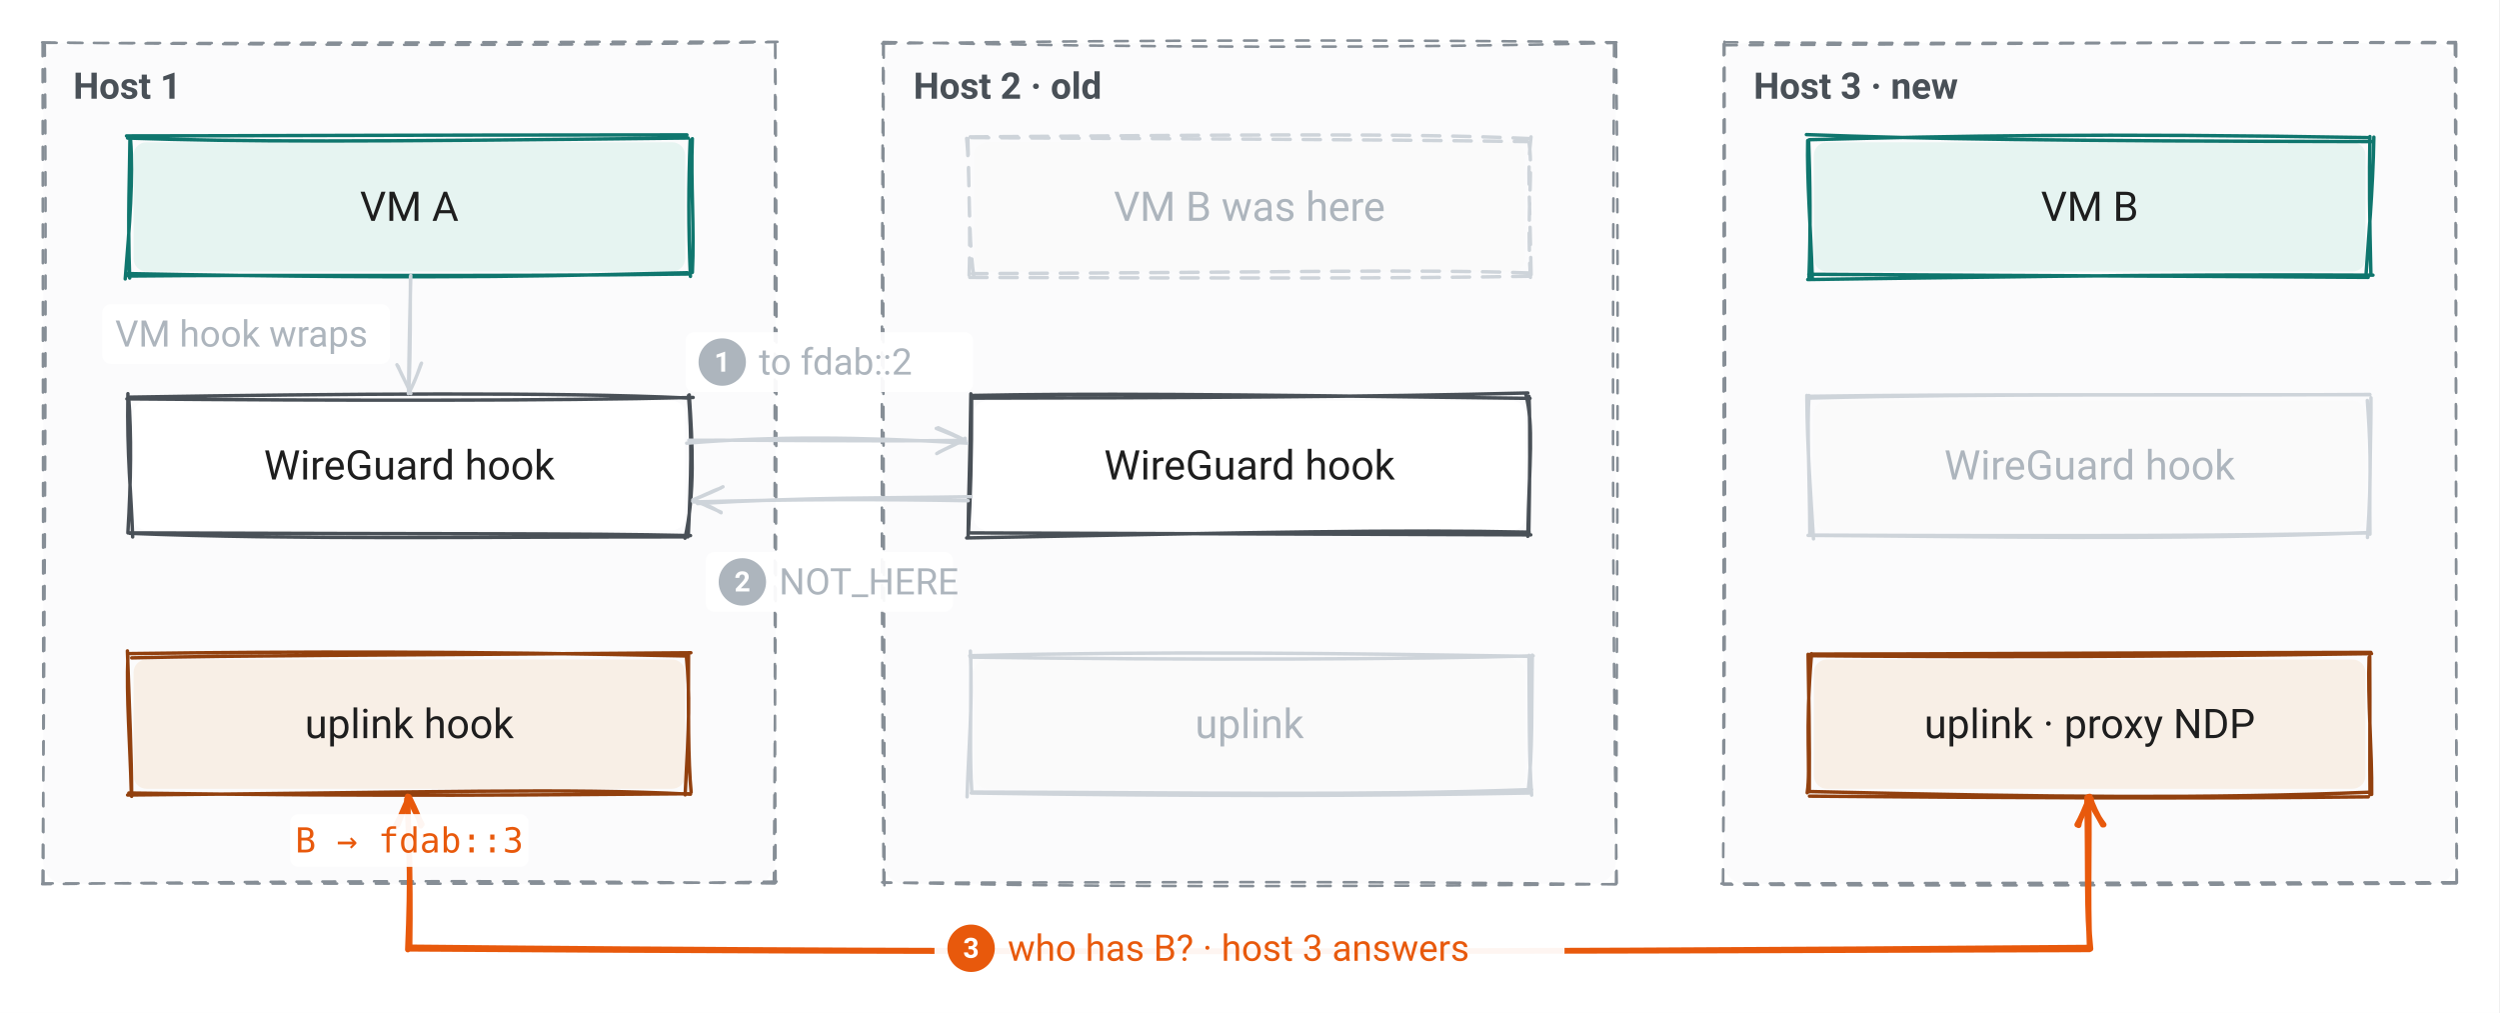
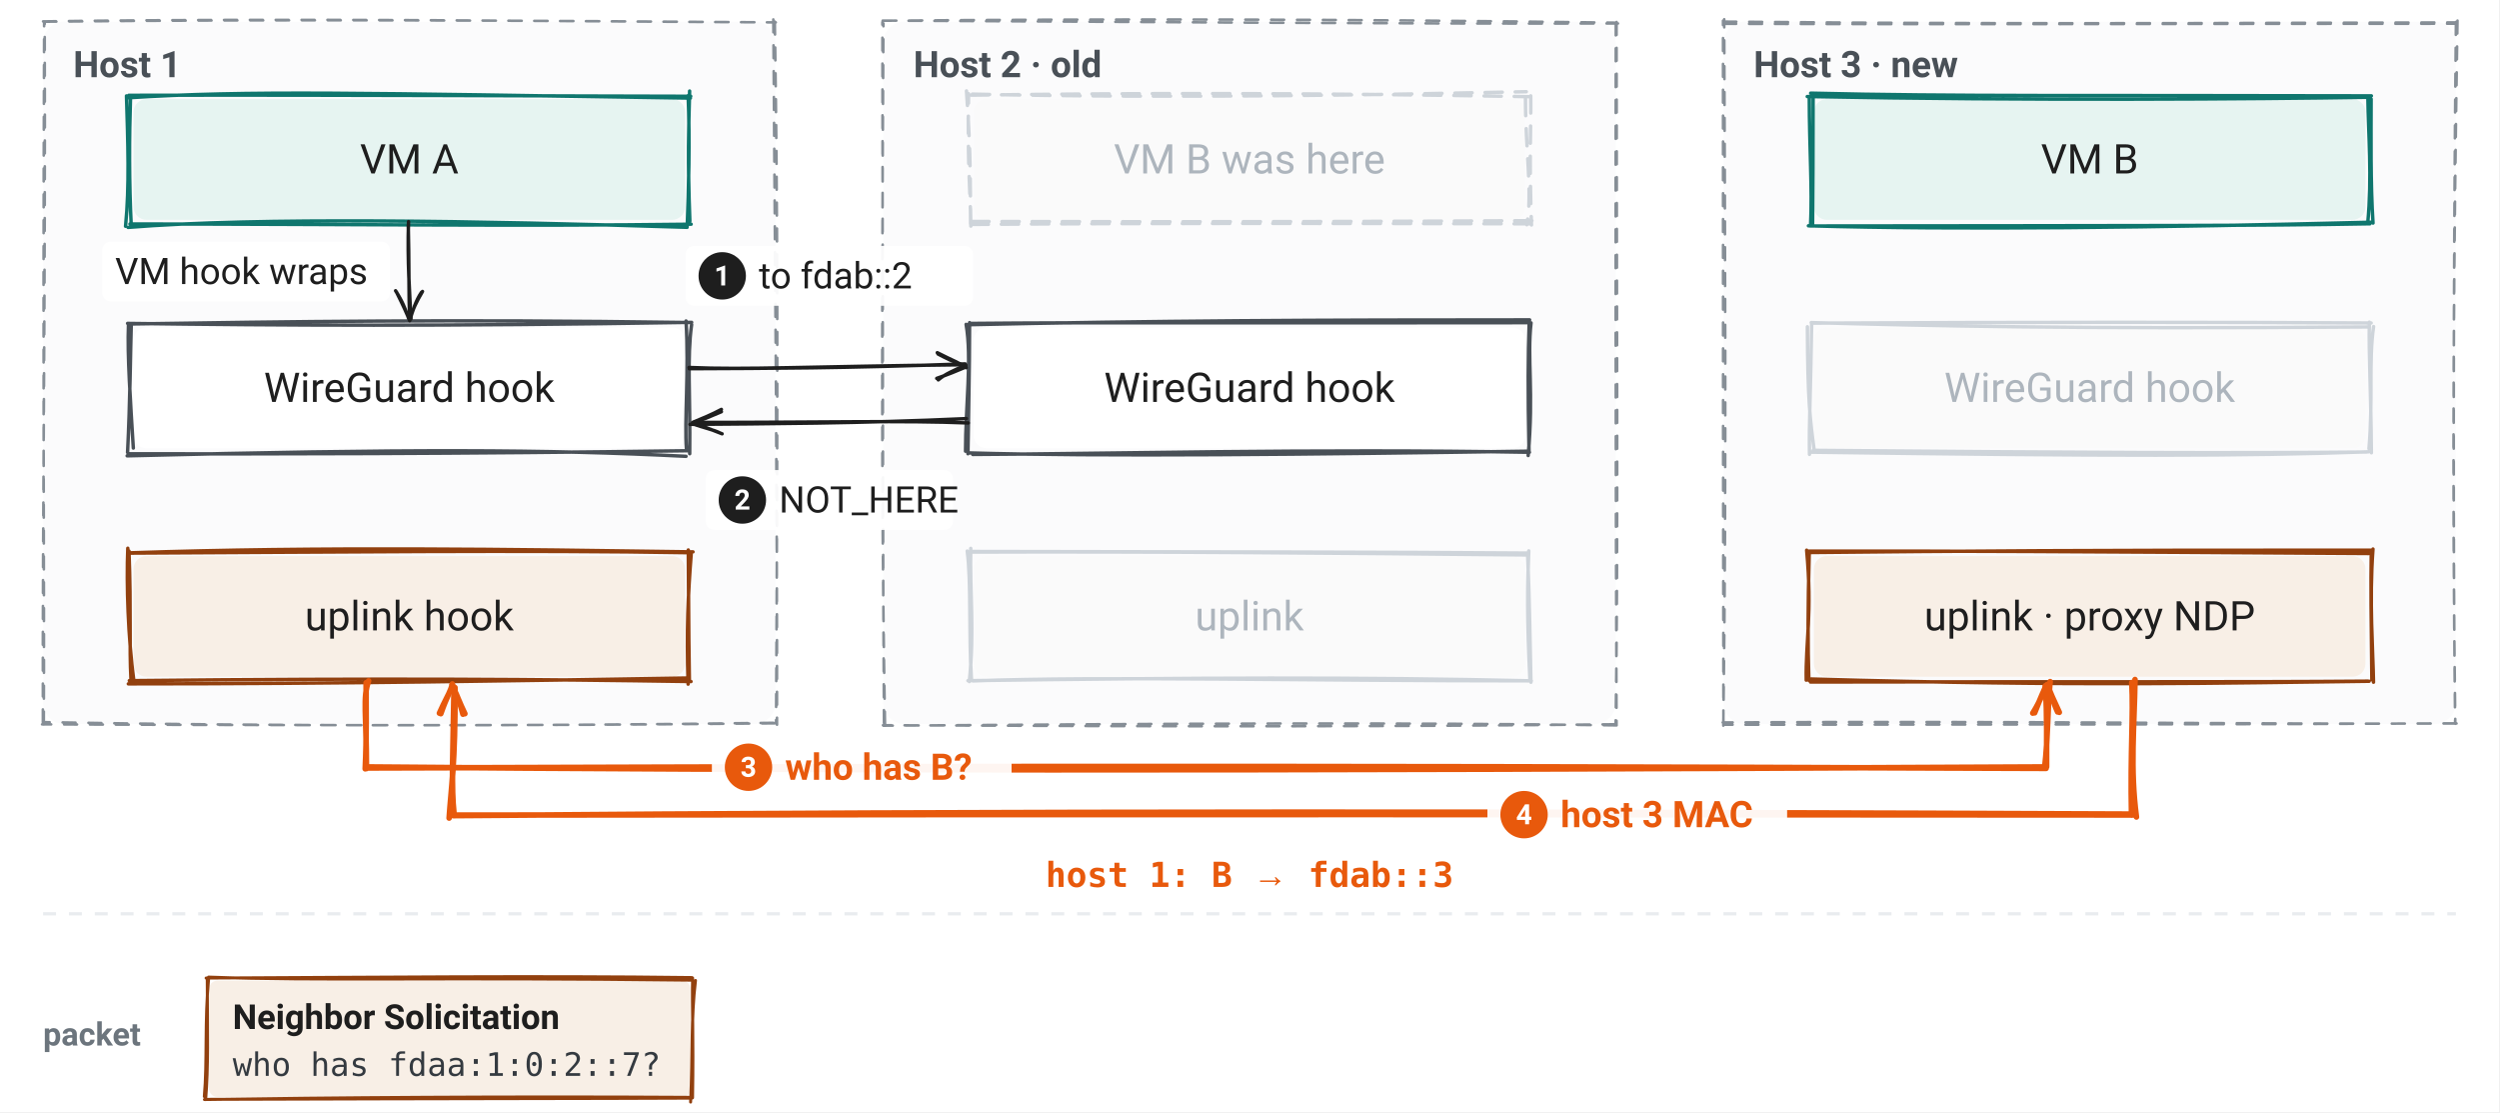
- <svg xmlns="http://www.w3.org/2000/svg" viewBox="0 0 1160 470" width="1160" height="470" font-family="system-ui, -apple-system, 'Segoe UI', Roboto, 'Helvetica Neue', Arial, sans-serif" role="img" aria-label="Host 1 sends a new lookup on the uplink. Host 3 answers, and host 1 stores VM B at fdab::3.">
+ <svg xmlns="http://www.w3.org/2000/svg" viewBox="0 0 1160 516" width="1160" height="516" font-family="system-ui, -apple-system, 'Segoe UI', Roboto, 'Helvetica Neue', Arial, sans-serif" role="img" aria-label="Host 1 sends a new lookup on the uplink. Host 3 answers, and host 1 stores VM B at fdab::3.">
+   <style>.static{display:none}@media (prefers-reduced-motion: reduce){.anim{display:none}.static{display:inline}}</style>
  <rect width="100%" height="100%" fill="#ffffff" />
-   <rect x="20" y="20" width="340" height="390" rx="10" fill="#f8f9fa" opacity="0.6" />
-   <path d="M20.297 19.858 C138.817 20.385, 258.14 19.048, 360.864 19.406 M19.584 19.659 C154.054 21.315, 287.082 21.127, 360.129 19.502 M359.88 20.923 C360.799 130.955, 360.503 239.891, 359.22 409.788 M359.82 20.126 C359.519 167.645, 359.489 314.737, 360.013 409.627 M360.454 409.051 C277.327 410.565, 197.317 409.943, 19.633 409.865 M359.622 409.919 C270.433 408.841, 180.572 408.135, 19.59 410.264 M19.758 409.892 C21.064 254.721, 21.555 100.853, 20.798 20.801 M20.173 410.133 C19.989 298.2, 20.048 186.333, 19.781 20.276" stroke="#868e96" stroke-width="1.2" fill="none" stroke-linecap="round" stroke-linejoin="round" stroke-dasharray="6 6" />
+   <line x1="20" y1="424" x2="1140" y2="424" stroke="#e9ecef" stroke-width="1.5" stroke-dasharray="6 6" />
+   <text font-size="15" fill="#6c757d" text-anchor="start" dominant-baseline="central" font-weight="650">
+     <tspan x="20" y="480">packet</tspan>
+   </text>
+   <rect x="20" y="10" width="340" height="326" rx="10" fill="#f8f9fa" opacity="0.6" />
+   <path d="M19.99 9.922 C138.722 8.246, 257.706 9.946, 360.118 10.386 M20.175 10.085 C132.673 8.85, 245.156 9.547, 359.591 10.388 M358.954 9.012 C359.747 121.658, 360.812 231.557, 360.675 336.274 M359.662 10.026 C361.012 94.127, 361.127 178.057, 360.229 335.604 M359.048 335.38 C239.612 337.04, 118.729 336.87, 20.203 335.07 M359.754 335.629 C288.405 336.319, 216.983 336.901, 19.533 336.105 M19.9 335.168 C19.661 236.337, 21.184 137.05, 20.753 10.61 M20.339 336.188 C20.666 268.205, 19.804 199.43, 20.479 10.532" stroke="#868e96" stroke-width="1.2" fill="none" stroke-linecap="round" stroke-linejoin="round" stroke-dasharray="6 6" />
  <text font-size="17" fill="#495057" text-anchor="start" dominant-baseline="central" font-weight="650">
-     <tspan x="34" y="40">Host 1</tspan>
+     <tspan x="34" y="30">Host 1</tspan>
  </text>
-   <rect x="410" y="20" width="340" height="390" rx="10" fill="#f8f9fa" opacity="0.6" />
-   <path d="M410.038 19.497 C531.319 22.248, 650.181 22.425, 749.666 19.913 M409.477 20.262 C537.367 18.242, 664.522 18.567, 750.318 19.636 M749.225 20.061 C748.613 146.636, 748.169 274.039, 750.471 409.736 M750.123 20.46 C751.216 100.85, 751.061 181.851, 750.148 410.302 M749.677 410.248 C620.068 411.496, 488.37 411.702, 409.484 409.382 M749.742 410.349 C635.604 408.633, 519.77 409.521, 409.907 409.598 M410.528 410.767 C410.734 286.915, 409.471 163.064, 410.224 19.157 M410.158 409.543 C409.111 283.475, 409.079 157.186, 409.952 20.038" stroke="#868e96" stroke-width="1.2" fill="none" stroke-linecap="round" stroke-linejoin="round" stroke-dasharray="6 6" />
+   <rect x="410" y="10" width="340" height="326" rx="10" fill="#f8f9fa" opacity="0.6" />
+   <path d="M409.731 9.561 C531.225 10.11, 649.747 11.189, 751.054 10.893 M410.068 9.62 C515.986 8.678, 622.595 8.821, 749.78 10.523 M750.388 10.201 C750.403 134.234, 751.292 260.004, 749.946 336.212 M750.02 10.421 C749.91 103.405, 749.876 197.445, 750.388 336.402 M750.404 336.577 C648.22 335.069, 547.914 335.728, 410.054 336.72 M749.873 336.059 C653.576 337.177, 556.181 337.22, 409.849 336.506 M410.811 336.204 C409.553 261.577, 409 189.373, 410.074 10.873 M410.321 335.49 C409.746 255.904, 409.881 175.189, 409.578 10.25" stroke="#868e96" stroke-width="1.2" fill="none" stroke-linecap="round" stroke-linejoin="round" stroke-dasharray="6 6" />
  <text font-size="17" fill="#495057" text-anchor="start" dominant-baseline="central" font-weight="650">
-     <tspan x="424" y="40">Host 2 · old</tspan>
+     <tspan x="424" y="30">Host 2 · old</tspan>
  </text>
-   <rect x="800" y="20" width="340" height="390" rx="10" fill="#f8f9fa" opacity="0.6" />
-   <path d="M800.202 20.995 C909.54 20.654, 1019.236 19.341, 1139.29 20.028 M800.447 19.607 C896.046 20.292, 992.31 19.778, 1140.024 19.515 M1139.513 19.516 C1140.084 122.032, 1139.941 226.108, 1140.275 409.423 M1140.106 20.263 C1140.062 142.612, 1140.016 265.007, 1140.443 409.616 M1139.555 409.377 C1011.499 409.651, 882.492 409.623, 799.073 410.007 M1140.105 409.919 C1020.669 410.587, 902.013 411.325, 800.059 410.431 M799.79 409.327 C800.783 309.313, 801.032 210.355, 800.465 19.372 M799.874 409.679 C800.245 272.409, 800.037 134.637, 800.138 20.409" stroke="#868e96" stroke-width="1.2" fill="none" stroke-linecap="round" stroke-linejoin="round" stroke-dasharray="6 6" />
+   <rect x="800" y="10" width="340" height="326" rx="10" fill="#f8f9fa" opacity="0.6" />
+   <path d="M799.896 11.059 C909.446 11.417, 1018.802 11.007, 1140.677 11.008 M799.972 10.032 C874.664 10.728, 950.384 11.099, 1139.486 10.402 M1140.728 9.555 C1139.057 113.716, 1138.095 218.274, 1139.715 335.841 M1140 10.189 C1138.666 138.384, 1138.76 266.968, 1139.634 335.59 M1140.282 335.705 C1041.784 336.125, 942.036 334.417, 799.644 335.212 M1140.237 335.629 C1038.641 336.23, 938.424 336.123, 800.001 336.273 M799.938 336.708 C801.563 216.953, 800.591 96.451, 800.359 8.92 M799.985 335.651 C799.848 245.598, 799.773 156.289, 799.797 9.585" stroke="#868e96" stroke-width="1.2" fill="none" stroke-linecap="round" stroke-linejoin="round" stroke-dasharray="6 6" />
  <text font-size="17" fill="#495057" text-anchor="start" dominant-baseline="central" font-weight="650">
-     <tspan x="814" y="40">Host 3 · new</tspan>
+     <tspan x="814" y="30">Host 3 · new</tspan>
  </text>
-   <rect x="62" y="66" width="256" height="60" rx="6" fill="#e6f4f1" />
-   <path d="M58.722 63.057 C116.745 63.03, 174.055 62.654, 318.856 62.575 M59.219 64.063 C112.809 65.869, 165.278 65.849, 319.436 64.037 M321.372 64.356 C320.581 85.2, 322.393 106.138, 321.384 126.373 M320.385 64.988 C319.569 85.137, 319.463 105.294, 320.486 128.268 M319.012 126.54 C269.072 127.556, 215.471 129.991, 59.14 126.938 M320.012 127.142 C224.271 128.443, 127.043 127.332, 59.691 128.087 M58.125 129.42 C60.186 104.64, 61.896 81.929, 60.604 64.853 M60.196 129.02 C59.166 102.103, 60.272 77.041, 60.313 64.683" stroke="#0f766e" stroke-width="1.6" fill="none" stroke-linecap="round" stroke-linejoin="round" />
+   <rect x="62" y="46" width="256" height="56" rx="6" fill="#e6f4f1" />
+   <path d="M59.117 45.403 C115.096 41.825, 167.621 43.197, 320.465 45.529 M59.788 44.223 C162.023 43.938, 266.227 44.629, 320.616 44.665 M320.108 42.249 C319.671 59.605, 319.143 73.844, 320.219 102.627 M319.43 44.348 C320.275 64.972, 319.642 88.728, 319.007 104.814 M318.942 105.48 C222.157 102.415, 119.461 100.663, 59.441 105.518 M320.826 104.032 C240.766 105.067, 160.665 103.977, 60.325 103.922 M58.271 104.997 C60.14 86.24, 59.352 66.137, 58.713 44.503 M60.938 105.055 C59.92 84.851, 59.95 64.219, 60.606 44.397" stroke="#0f766e" stroke-width="1.6" fill="none" stroke-linecap="round" stroke-linejoin="round" />
  <text font-size="19" fill="#1e1e1e" text-anchor="middle" dominant-baseline="central" font-weight="400">
-     <tspan x="190" y="96">VM A</tspan>
+     <tspan x="190" y="74">VM A</tspan>
  </text>
-   <rect x="62" y="186" width="256" height="60" rx="6" fill="#ffffff" />
-   <path d="M58.895 185.079 C157.001 185.926, 254.852 186.06, 321.748 184.421 M60.437 184.272 C158.866 182.667, 259.094 181.857, 319.187 184.683 M319.939 183.218 C321.491 206.197, 322.615 229.035, 317.964 249.735 M319.605 183.514 C321.16 202.469, 320.861 220.417, 319.489 248.295 M319.31 249.113 C226.807 249.054, 136.546 250.584, 60.178 247.46 M320.527 248.513 C267.79 247.349, 216.005 247.87, 59.368 247.258 M61.577 249.156 C60.957 229.62, 58.835 211.296, 59.368 182.661 M59.368 247.004 C60.831 223.603, 61.031 200.972, 59.707 184.114" stroke="#495057" stroke-width="1.6" fill="none" stroke-linecap="round" stroke-linejoin="round" />
+   <rect x="62" y="152" width="256" height="56" rx="6" fill="#ffffff" />
+   <path d="M59.223 150.057 C131.672 150.996, 204.211 151.485, 321.049 149.573 M59.705 150.339 C134.148 149.232, 207.948 148.041, 319.758 149.65 M318.449 148.932 C319.876 172.08, 317.599 195.556, 318.651 208.512 M321.041 150.618 C318.863 166.057, 320.49 183.452, 320.149 210.529 M318.44 211.739 C254.451 208.463, 187.961 208.232, 59.022 211.506 M319.789 209.129 C217.49 210.588, 114.927 210.728, 59.497 210.541 M61.888 207.899 C60.594 186.978, 59.029 164.371, 59.63 150.805 M59.214 209.913 C60.401 186.436, 60.567 162.271, 60.946 150.249" stroke="#495057" stroke-width="1.6" fill="none" stroke-linecap="round" stroke-linejoin="round" />
  <text font-size="19" fill="#1e1e1e" text-anchor="middle" dominant-baseline="central" font-weight="400">
-     <tspan x="190" y="216">WireGuard hook</tspan>
+     <tspan x="190" y="180">WireGuard hook</tspan>
  </text>
-   <rect x="62" y="306" width="256" height="60" rx="6" fill="#f8efe6" />
-   <path d="M61.126 305.254 C112.741 304.062, 166.585 304.156, 320.687 302.868 M59.717 303.267 C139.124 302.229, 217.99 302.13, 319.162 304.388 M318.629 304.709 C320.281 322.372, 319.858 335.341, 318.038 368.822 M319.599 303.669 C319.506 329.009, 319.378 353.288, 320.813 367.603 M320.513 368.52 C262.383 365.494, 203.539 367.702, 59.231 368.885 M319.681 368.302 C251.861 368.8, 183.43 369.684, 59.801 367.955 M61.103 369.518 C61.053 350.094, 60.096 329.355, 59.14 302.017 M60.924 366.9 C60.363 345.46, 58.59 323.231, 59.356 304.7" stroke="#92400e" stroke-width="1.6" fill="none" stroke-linecap="round" stroke-linejoin="round" />
+   <rect x="62" y="258" width="256" height="56" rx="6" fill="#f8efe6" />
+   <path d="M60.196 256.522 C149.048 253.511, 237.615 254.891, 321.68 256.069 M59.807 256.657 C153.025 256.219, 244.62 255.155, 319.98 256.466 M320.832 257.278 C319.406 275.494, 318.602 292.553, 319.411 317.443 M319.49 255.188 C319.68 271.668, 319.54 287.168, 320.014 316.273 M319.873 314.577 C239.696 315.838, 159.74 317.315, 59.568 317.31 M320.762 316.235 C251.198 315.187, 182.202 314.549, 60.032 315.82 M62.146 316.029 C59.47 296.097, 58.624 271.121, 59.32 254.383 M60.792 315.118 C59.955 300.458, 60.93 283.19, 59.872 255.658" stroke="#92400e" stroke-width="1.6" fill="none" stroke-linecap="round" stroke-linejoin="round" />
  <text font-size="19" fill="#1e1e1e" text-anchor="middle" dominant-baseline="central" font-weight="400">
-     <tspan x="190" y="336">uplink hook</tspan>
+     <tspan x="190" y="286">uplink hook</tspan>
  </text>
-   <rect x="452" y="66" width="256" height="60" rx="6" fill="#fafafa" />
-   <path d="M450.917 63.861 C537.812 64.455, 622.687 64.519, 708.882 65.708 M450.339 63.501 C551.568 62.904, 651.506 61.434, 710.585 64.33 M709.787 66.174 C711.722 80.903, 708.621 96.087, 710.41 128.714 M710.676 63.507 C708.888 77.947, 710.094 90.265, 710.724 127.594 M710.13 126.662 C656.922 124.783, 599.706 126.39, 451.395 126.964 M710.146 128.188 C646.361 129.254, 582.818 129.114, 449.727 128.725 M452 128.104 C449.062 107.075, 450.565 81.981, 448.576 62.896 M449.847 127.731 C450.473 109.705, 449.829 91.351, 449.285 64.367" stroke="#ced4da" stroke-width="1.6" fill="none" stroke-linecap="round" stroke-linejoin="round" stroke-dasharray="8 6" />
+   <rect x="452" y="46" width="256" height="56" rx="6" fill="#fafafa" />
+   <path d="M451.361 43.667 C547.498 45.867, 645.811 43.867, 708.485 42.555 M450.872 44.16 C524.919 43.176, 601.024 42.921, 710.498 44.878 M708.109 45.685 C708.067 69.681, 711.439 89.395, 708.724 104.29 M710.545 44.472 C710.771 58.755, 709.72 71.464, 710.894 104.384 M711.094 102.386 C646.949 102.676, 586.814 103.115, 448.637 102.756 M710.805 103.857 C622.419 103.613, 534.261 103.469, 450.879 104.14 M450.647 104.921 C450.237 89.493, 450.892 73.406, 448.623 42.178 M450.52 103.891 C450.674 91.033, 448.95 78.783, 449.602 43.491" stroke="#ced4da" stroke-width="1.6" fill="none" stroke-linecap="round" stroke-linejoin="round" stroke-dasharray="8 6" />
  <text font-size="19" fill="#adb5bd" text-anchor="middle" dominant-baseline="central" font-weight="400">
-     <tspan x="580" y="96">VM B was here</tspan>
+     <tspan x="580" y="74">VM B was here</tspan>
  </text>
-   <rect x="452" y="186" width="256" height="60" rx="6" fill="#ffffff" />
-   <path d="M451.646 184.738 C544.299 184.598, 638.415 184.187, 709.221 182.336 M450.879 183.5 C504.537 182.484, 559.921 182.825, 710.206 184.846 M708.189 182.479 C712.119 198.158, 709.874 213.153, 709.191 248.867 M709.744 183.931 C710.415 201.09, 710.071 220.303, 709.649 247.437 M709.768 246.932 C649.167 245.642, 588.473 246.911, 448.709 249.608 M710.577 248.182 C648.142 247.973, 587.66 247.705, 450.402 247.269 M449.373 249.379 C449.493 230.691, 450.314 214.511, 450.658 182.723 M449.528 247.508 C450.48 231.24, 451.02 212.799, 451.008 184.149" stroke="#495057" stroke-width="1.6" fill="none" stroke-linecap="round" stroke-linejoin="round" />
+   <rect x="452" y="152" width="256" height="56" rx="6" fill="#ffffff" />
+   <path d="M448.503 150.696 C533.826 148.765, 613.812 148.416, 710.036 148.42 M450.11 150.066 C507.955 149.493, 565.344 149.957, 709.511 149.733 M710.686 149.811 C708.82 166.569, 711.985 181.591, 709.357 211.367 M709.803 150.439 C709.3 165.225, 709.153 180.251, 709.759 209.915 M709.933 209.863 C609.752 208.086, 511.486 210.614, 451.533 210.866 M709.683 209.336 C609.405 210.848, 510.163 211.934, 449.289 210.132 M448.184 209.363 C448.176 188.931, 451.205 166.128, 448.458 150.5 M449.305 210.543 C449.528 192.685, 450.03 174.418, 450.068 149.695" stroke="#495057" stroke-width="1.6" fill="none" stroke-linecap="round" stroke-linejoin="round" />
  <text font-size="19" fill="#1e1e1e" text-anchor="middle" dominant-baseline="central" font-weight="400">
-     <tspan x="580" y="216">WireGuard hook</tspan>
+     <tspan x="580" y="180">WireGuard hook</tspan>
  </text>
-   <rect x="452" y="306" width="256" height="60" rx="6" fill="#fafafa" />
-   <path d="M450.356 304.914 C552.039 306.395, 657.667 305.943, 711.681 304.303 M450.159 304.255 C536.795 302.046, 622.816 303.099, 710.182 304.551 M711.279 303.971 C710.91 327.133, 711.517 349.458, 709.266 367.955 M709.738 304.086 C709.887 327.631, 709.714 353.175, 710.973 368.945 M710.971 366.339 C632.743 369.262, 554.985 367.69, 451.282 367.513 M709.732 367.97 C632.213 369.424, 555.084 369.52, 450.835 367.966 M448.898 369.742 C449.589 346.765, 451.574 328.17, 450.43 302.079 M451.084 367.405 C450.012 350.897, 450.779 332.858, 450.656 304.735" stroke="#ced4da" stroke-width="1.6" fill="none" stroke-linecap="round" stroke-linejoin="round" />
+   <rect x="452" y="258" width="256" height="56" rx="6" fill="#fafafa" />
+   <path d="M449.427 256.182 C536.346 255.843, 621.178 256.678, 709.154 257.504 M450.248 255.884 C548.936 256.036, 649.447 256.124, 709.24 256.629 M709.082 256.539 C710.053 279.908, 710.28 301.577, 710.639 316.576 M709.629 255.605 C708.964 272.509, 708.779 287.095, 710.175 315.415 M710.331 315.916 C610.056 315.946, 511.186 313.642, 451.619 315.938 M710.813 315.904 C631.55 314.051, 553.857 314.385, 449.306 315.831 M449.941 316.253 C452.41 292.75, 450.107 274.299, 450.61 254.446 M450.952 315.622 C449.583 293.537, 450.899 270.3, 448.972 255.693" stroke="#ced4da" stroke-width="1.6" fill="none" stroke-linecap="round" stroke-linejoin="round" />
  <text font-size="19" fill="#adb5bd" text-anchor="middle" dominant-baseline="central" font-weight="400">
-     <tspan x="580" y="336">uplink</tspan>
+     <tspan x="580" y="286">uplink</tspan>
  </text>
-   <rect x="842" y="66" width="256" height="60" rx="6" fill="#e6f4f1" />
-   <path d="M838.507 62.453 C895.341 64.489, 950.235 65.41, 1101.493 65.706 M839.915 64.824 C907.202 63.077, 973.01 61.68, 1099.577 63.847 M1101.912 63.641 C1101.53 88.133, 1099.142 113.824, 1098.291 127.242 M1100.07 63.367 C1099.73 82.403, 1099.878 100.352, 1100.53 127.107 M1101.488 127.67 C1001.208 127.064, 900.829 128.931, 839.134 129.712 M1099.269 128.705 C1029.51 128.193, 960.609 128.026, 839.631 127.256 M841.234 128.738 C840.466 104.581, 838.701 83.331, 839.114 65.231 M839.698 128.588 C840.542 106.661, 840.228 82.862, 839.539 65.012" stroke="#0f766e" stroke-width="1.6" fill="none" stroke-linecap="round" stroke-linejoin="round" />
+   <rect x="842" y="46" width="256" height="56" rx="6" fill="#e6f4f1" />
+   <path d="M838.901 44.799 C942.172 46.805, 1047.801 45.953, 1099.582 45.141 M840.485 43.224 C906.176 44.806, 969.959 44.12, 1100.756 44.475 M1100.647 45.934 C1100.644 62.258, 1100.317 85.367, 1101.526 103.497 M1099.116 44.927 C1099.329 62.412, 1101.149 81.933, 1099.051 103.654 M1101.417 103.089 C1002.773 105.583, 908.818 106.783, 839.435 104.772 M1100.083 103.835 C1046.004 104.817, 992.471 104.671, 840.265 104.851 M841.38 104.315 C841.503 86.089, 841.639 71.756, 841.622 44.881 M840.44 104.623 C841.264 87.027, 839.874 69.676, 839.833 44.726" stroke="#0f766e" stroke-width="1.6" fill="none" stroke-linecap="round" stroke-linejoin="round" />
  <text font-size="19" fill="#1e1e1e" text-anchor="middle" dominant-baseline="central" font-weight="400">
-     <tspan x="970" y="96">VM B</tspan>
+     <tspan x="970" y="74">VM B</tspan>
  </text>
-   <rect x="842" y="186" width="256" height="60" rx="6" fill="#fafafa" />
-   <path d="M840.416 184.708 C925.779 182.44, 1011.536 183.686, 1100.04 183.029 M839.846 183.873 C911.234 182.893, 982.14 183.245, 1100.083 183.145 M1098.874 185.817 C1100 201.427, 1101.12 218.489, 1098.95 249.401 M1100.575 184.581 C1100.697 199.608, 1099.8 217.835, 1100.102 247.858 M1099.289 247.109 C1006.146 250.922, 915.47 248.835, 839.286 248.419 M1100.136 247.269 C1039.373 248.45, 978.087 248.851, 840.593 248.283 M841.804 250.043 C840.579 230.034, 838.856 208.399, 838.708 183.483 M840.091 247.925 C840.05 223.364, 838.683 197.794, 839.726 183.534" stroke="#ced4da" stroke-width="1.6" fill="none" stroke-linecap="round" stroke-linejoin="round" />
+   <rect x="842" y="152" width="256" height="56" rx="6" fill="#fafafa" />
+   <path d="M840.744 149.686 C896.93 151.171, 957.376 152.771, 1099.341 151.701 M840.874 149.94 C938.516 149.459, 1034.994 149.429, 1100.654 149.872 M1101.783 151.532 C1099.461 167.623, 1101.58 185.635, 1099.638 208.178 M1099.811 149.485 C1099.5 165.523, 1100.529 178.924, 1100.762 210.092 M1098.419 209.736 C1033.79 210.331, 966.885 210.003, 841.649 208.945 M1099.398 209.645 C1041.072 211.689, 981.009 211.71, 840.722 209.807 M842.115 208.786 C840.237 195.11, 839.072 185.709, 838.97 151.627 M839.937 210.835 C839.661 196.134, 840.461 183.366, 840.964 149.67" stroke="#ced4da" stroke-width="1.6" fill="none" stroke-linecap="round" stroke-linejoin="round" />
  <text font-size="19" fill="#adb5bd" text-anchor="middle" dominant-baseline="central" font-weight="400">
-     <tspan x="970" y="216">WireGuard hook</tspan>
+     <tspan x="970" y="180">WireGuard hook</tspan>
  </text>
-   <rect x="842" y="306" width="256" height="60" rx="6" fill="#f8efe6" />
-   <path d="M840.534 303.486 C905.235 303.496, 972.264 302.902, 1100.516 302.7 M839.653 304.251 C917.064 304.945, 994.765 304.853, 1100.822 303.292 M1099.71 304.968 C1098.925 324.353, 1101.138 348.806, 1100.893 368.609 M1099.998 304.677 C1100.182 329.181, 1099.925 355.703, 1100.124 368.713 M1099.316 369.745 C1014.675 370.667, 930.58 370.171, 839.937 369.418 M1100.024 367.576 C1026.456 370.532, 953.753 369.949, 839.653 367.259 M838.882 367.839 C840.645 355.887, 837.707 340.679, 840.906 303.291 M839.856 367.363 C840.067 343.363, 839.544 319.065, 839.289 303.601" stroke="#92400e" stroke-width="1.6" fill="none" stroke-linecap="round" stroke-linejoin="round" />
+   <rect x="842" y="258" width="256" height="56" rx="6" fill="#f8efe6" />
+   <path d="M839.655 255.734 C900.877 255.561, 965.333 255.962, 1099.503 256.833 M839.706 256.379 C907.101 255.717, 972.205 255.165, 1100.373 255.291 M1101.499 254.755 C1099.708 279.205, 1101.552 301.937, 1101.745 316.553 M1100.712 255.601 C1100.441 272.336, 1100.642 286.396, 1100.974 315.426 M1099.711 316.108 C1032.449 316.866, 966.38 318.657, 840.735 315.055 M1099.19 316.048 C1037.356 316.555, 974.346 316.184, 840.401 316.463 M838.426 315.59 C838.088 298.028, 841.314 284.7, 838.623 255.289 M839.654 315.706 C839.132 299.609, 839.154 282.415, 839.827 256.17" stroke="#92400e" stroke-width="1.6" fill="none" stroke-linecap="round" stroke-linejoin="round" />
  <text font-size="19" fill="#1e1e1e" text-anchor="middle" dominant-baseline="central" font-weight="400">
-     <tspan x="970" y="336">uplink · proxy NDP</tspan>
+     <tspan x="970" y="286">uplink · proxy NDP</tspan>
  </text>
-   <path d="M190.534 128.218 C190.292 143.819, 190.755 158.828, 189.727 181.937 M190.678 127.763 C190.286 144.341, 189.872 160.741, 189.613 182.347" stroke="#ced4da" stroke-width="1.6" fill="none" stroke-linecap="round" stroke-linejoin="round" />
-   <path d="M184.823 169.985 C186.633 174.79, 189.278 178.766, 190.718 182.593 M184.252 169.235 C186.56 173.624, 188.647 178.28, 190.363 181.789 M189.542 182.63 C192.35 177.478, 193.571 174.1, 195.646 168.504 M189.97 181.994 C191.521 178.94, 192.836 176.422, 195.342 169.029" stroke="#ced4da" stroke-width="1.6" fill="none" stroke-linecap="round" stroke-linejoin="round" />
-   <rect x="47.45" y="141.12" width="133.55" height="27.76" rx="4" fill="#ffffff" opacity="0.94" />
-   <text font-size="17" fill="#adb5bd" text-anchor="start" dominant-baseline="central" font-weight="400">
-     <tspan x="53.45" y="155">VM hook wraps</tspan>
+   <path d="M189.629 102.842 C189.023 121.42, 190.225 136.551, 190.759 147.982 M189.513 104.458 C189.92 119.995, 189.698 137.675, 190.154 148.794" stroke="#1e1e1e" stroke-width="1.6" fill="none" stroke-linecap="round" stroke-linejoin="round" />
+   <path d="M183.623 134.899 C186.971 140.15, 188.032 143.169, 189.769 147.988 M184.012 135.431 C185.199 138.022, 186.959 141.103, 189.775 147.776 M190.471 147.768 C191.435 144.719, 193.055 139.333, 195.635 135.659 M190.06 148.196 C191.65 143.593, 193.236 140.099, 196.115 135.24" stroke="#1e1e1e" stroke-width="1.6" fill="none" stroke-linecap="round" stroke-linejoin="round" />
+   <rect x="47.45" y="112.12" width="133.55" height="27.76" rx="4" fill="#ffffff" opacity="0.94" />
+   <text font-size="17" fill="#1e1e1e" text-anchor="start" dominant-baseline="central" font-weight="400">
+     <tspan x="53.45" y="126">VM hook wraps</tspan>
  </text>
-   <path d="M318.74 205.651 C358.406 202.375, 398.163 202.601, 448.78 205.624 M319.757 204.284 C359.631 204.115, 399.041 204.901, 447.824 204.34" stroke="#ced4da" stroke-width="1.6" fill="none" stroke-linecap="round" stroke-linejoin="round" />
-   <path d="M434.818 210.462 C440.212 207.379, 444.436 206.296, 447.977 203.351 M435.611 209.929 C438.393 208.555, 441.572 206.939, 447.879 203.891 M447.282 204.36 C444.331 202.578, 440.013 200.925, 434.599 198.779 M448.148 204.387 C443.1 201.752, 438.704 199.916, 435.479 198.46" stroke="#ced4da" stroke-width="1.6" fill="none" stroke-linecap="round" stroke-linejoin="round" />
-   <rect x="318.25" y="154.12" width="133.5" height="27.76" rx="4" fill="#ffffff" opacity="0.94" />
-   <circle cx="335.25" cy="168" r="11" fill="#adb5bd" />
-   <text x="335.25" y="168" font-size="13" font-weight="700" fill="#ffffff" text-anchor="middle" dominant-baseline="central">1</text>
-   <text font-size="17" fill="#adb5bd" text-anchor="start" dominant-baseline="central" font-weight="400">
-     <tspan x="352.25" y="168">to fdab::2</tspan>
+   <path d="M319.923 171.084 C357.389 170.912, 391.311 170.891, 448.025 168.842 M319.84 170.51 C346.852 171.655, 373.23 170.064, 448.181 169.229" stroke="#1e1e1e" stroke-width="1.6" fill="none" stroke-linecap="round" stroke-linejoin="round" />
+   <path d="M435.536 176.264 C438.605 173.567, 443.29 171.642, 448.26 169.395 M434.816 175.567 C439.666 173.924, 444.263 172.037, 448.098 170.401 M448.487 170.617 C445.053 168.133, 442.669 167.543, 435.065 163.647 M448.354 169.839 C442.77 168.166, 438.194 165.699, 435.389 164.232" stroke="#1e1e1e" stroke-width="1.6" fill="none" stroke-linecap="round" stroke-linejoin="round" />
+   <rect x="318.25" y="114.12" width="133.5" height="27.76" rx="4" fill="#ffffff" opacity="0.94" />
+   <circle cx="335.25" cy="128" r="11" fill="#1e1e1e" />
+   <text x="335.25" y="128" font-size="13" font-weight="700" fill="#ffffff" text-anchor="middle" dominant-baseline="central">1</text>
+   <text font-size="17" fill="#1e1e1e" text-anchor="start" dominant-baseline="central" font-weight="400">
+     <tspan x="352.25" y="128">to fdab::2</tspan>
  </text>
-   <path d="M450.654 230.469 C411.068 231.185, 375.916 230.594, 323.783 233.668 M449.396 232.344 C409.762 231.604, 368.246 231.617, 321.708 232.9" stroke="#ced4da" stroke-width="1.6" fill="none" stroke-linecap="round" stroke-linejoin="round" />
-   <path d="M335.591 225.856 C332.552 227.513, 329.224 228.85, 321.603 232.077 M334.414 226.539 C330.394 227.83, 326.624 230.048, 321.599 231.913 M321.559 232.45 C326.527 233.399, 330.313 235.171, 334.722 237.925 M322.076 231.906 C326.575 234.189, 330.874 236.033, 334.694 237.644" stroke="#ced4da" stroke-width="1.6" fill="none" stroke-linecap="round" stroke-linejoin="round" />
-   <rect x="327.6" y="256.12" width="114.8" height="27.76" rx="4" fill="#ffffff" opacity="0.94" />
-   <circle cx="344.6" cy="270" r="11" fill="#adb5bd" />
-   <text x="344.6" y="270" font-size="13" font-weight="700" fill="#ffffff" text-anchor="middle" dominant-baseline="central">2</text>
-   <text font-size="17" fill="#adb5bd" text-anchor="start" dominant-baseline="central" font-weight="400">
-     <tspan x="361.6" y="270">NOT_HERE</tspan>
+   <path d="M448.602 194.233 C400.167 196.473, 354.524 196.625, 320.286 196.911 M449.447 196.256 C419.325 195.035, 386.176 196.02, 321.463 196.006" stroke="#1e1e1e" stroke-width="1.6" fill="none" stroke-linecap="round" stroke-linejoin="round" />
+   <path d="M334.867 191.033 C329.842 193.119, 325.116 195.276, 321.93 196.056 M334.86 189.962 C330.643 192.255, 325.71 194.271, 322.058 195.782 M321.429 196.555 C326.438 198.5, 331.206 199.347, 334.213 200.903 M321.801 196.252 C325.074 197.218, 328.271 198.687, 335.191 201.289" stroke="#1e1e1e" stroke-width="1.6" fill="none" stroke-linecap="round" stroke-linejoin="round" />
+   <rect x="327.6" y="218.12" width="114.8" height="27.76" rx="4" fill="#ffffff" opacity="0.94" />
+   <circle cx="344.6" cy="232" r="11" fill="#1e1e1e" />
+   <text x="344.6" y="232" font-size="13" font-weight="700" fill="#ffffff" text-anchor="middle" dominant-baseline="central">2</text>
+   <text font-size="17" fill="#1e1e1e" text-anchor="start" dominant-baseline="central" font-weight="400">
+     <tspan x="361.6" y="232">NOT_HERE</tspan>
  </text>
-   <path d="M188.86 370.755 C190.064 388.956, 190.776 406.893, 189.312 440.605 M189.211 369.542 C189.387 385.174, 190.669 402.203, 190.139 439.238 M189.62 439.542 C468.241 442.382, 746.583 441.252, 969.861 440.525 M190.334 440.236 C433.115 441.847, 676.491 442.08, 969.669 439.658 M970.381 440.26 C968.544 422.997, 969.387 404.801, 968.766 370.098 M969.973 439.812 C968.972 416.029, 969.987 392.755, 969.502 369.67" stroke="#e8590c" stroke-width="2.6" fill="none" stroke-linecap="round" stroke-linejoin="round" />
-   <path d="M976.513 382.654 C973.055 378.149, 970.725 372.765, 969.264 370.386 M976.08 382.676 C973.226 377.682, 971.005 373.209, 970.411 370.414 M970.72 370.766 C968.482 374.869, 965.233 379.682, 964.889 382.927 M970.051 369.581 C968.04 374.806, 965.977 379.65, 964.201 382.659" stroke="#e8590c" stroke-width="2.6" fill="none" stroke-linecap="round" stroke-linejoin="round" />
-   <path d="M195.793 382.472 C193.121 377.302, 191.259 374.136, 190.304 370.683 M195.331 383.17 C194.627 379.453, 193.127 376.467, 190.006 370.008 M190.065 370.349 C188.413 371.887, 188.054 374.921, 183.498 383.586 M189.872 369.752 C188.59 372.405, 187.668 375.23, 184.571 382.755" stroke="#e8590c" stroke-width="2.6" fill="none" stroke-linecap="round" stroke-linejoin="round" />
-   <rect x="433.775" y="426.12" width="292.45" height="27.76" rx="4" fill="#ffffff" opacity="0.94" />
-   <circle cx="450.775" cy="440" r="11" fill="#e8590c" />
-   <text x="450.775" y="440" font-size="13" font-weight="700" fill="#ffffff" text-anchor="middle" dominant-baseline="central">3</text>
-   <text font-size="17" fill="#e8590c" text-anchor="start" dominant-baseline="central" font-weight="400">
-     <tspan x="467.775" y="440">who has B? · host 3 answers</tspan>
+   <path d="M171.1 315.94 C168.325 323.415, 170.107 331.847, 170.102 356.633 M169.945 316.783 C169.862 329.398, 170.268 341.427, 169.52 356.728 M170.497 356.352 C367.231 355.763, 563.101 354.984, 949.758 356.534 M169.775 355.842 C365.981 357.537, 561.322 357.785, 949.998 355.842 M949.084 356.173 C950.725 342.171, 950.335 329.316, 951.65 316.279 M950.006 355.622 C949.909 344.692, 950.357 333.271, 949.42 318.219" stroke="#e8590c" stroke-width="2.6" fill="none" stroke-linecap="round" stroke-linejoin="round" />
+   <path d="M955.126 330.346 C953.199 326.324, 952.209 321.325, 949.417 318.504 M955.902 330.521 C953.436 325.33, 951.482 320.749, 950.235 317.62 M949.696 318.518 C948.272 320.677, 947.848 324.056, 943.578 330.894 M949.87 318.136 C947.369 323, 945.684 327.836, 944.463 330.752" stroke="#e8590c" stroke-width="2.6" fill="none" stroke-linecap="round" stroke-linejoin="round" />
+   <rect x="330.445" y="342.12" width="139.11" height="27.76" rx="4" fill="#ffffff" opacity="0.94" />
+   <circle cx="347.445" cy="356" r="11" fill="#e8590c" />
+   <text x="347.445" y="356" font-size="13" font-weight="700" fill="#ffffff" text-anchor="middle" dominant-baseline="central">3</text>
+   <text font-size="17" fill="#e8590c" text-anchor="start" dominant-baseline="central" font-weight="650">
+     <tspan x="364.445" y="356">who has B?</tspan>
  </text>
-   <rect x="134.6" y="377.76" width="110.8" height="24.48" rx="4" fill="#ffffff" opacity="0.94" />
-   <text font-size="16" fill="#e8590c" text-anchor="middle" dominant-baseline="central" font-weight="400" font-family="ui-monospace, 'SF Mono', Menlo, Consolas, monospace">
-     <tspan x="190" y="390">B → fdab::3</tspan>
+   <path d="M991.039 315.297 C990.708 337.17, 988.704 356.72, 991.704 379.085 M989.53 316.697 C990.405 331.856, 988.789 348.359, 989.403 378.222 M990.172 377.732 C729.191 376.607, 469.223 376.227, 210.35 378.461 M990.271 378.154 C766.113 378.035, 542.376 377.731, 210.166 378.205 M208.475 379.59 C209.348 366.274, 211.417 354.028, 211.194 319.028 M210.753 377.46 C209.434 365.458, 210.23 351.5, 210.766 318.703" stroke="#e8590c" stroke-width="2.6" fill="none" stroke-linecap="round" stroke-linejoin="round" />
+   <path d="M214.896 331.392 C213.896 327.886, 213.194 324.255, 209.716 317.862 M215.796 331.16 C213.381 326.235, 211.997 322.136, 209.947 318.185 M209.977 317.337 C209.228 320.791, 207.563 322.678, 204.616 331.156 M210.022 318.196 C208.608 321.706, 206.24 325.694, 203.974 330.914" stroke="#e8590c" stroke-width="2.6" fill="none" stroke-linecap="round" stroke-linejoin="round" />
+   <rect x="690.445" y="364.12" width="139.11" height="27.76" rx="4" fill="#ffffff" opacity="0.94" />
+   <circle cx="707.445" cy="378" r="11" fill="#e8590c" />
+   <text x="707.445" y="378" font-size="13" font-weight="700" fill="#ffffff" text-anchor="middle" dominant-baseline="central">4</text>
+   <text font-size="17" fill="#e8590c" text-anchor="start" dominant-baseline="central" font-weight="650">
+     <tspan x="724.445" y="378">host 3 MAC</tspan>
  </text>
+   <rect x="481.8" y="393.76" width="196.4" height="24.48" rx="4" fill="#ffffff" opacity="0.94" />
+   <text font-size="16" fill="#e8590c" text-anchor="middle" dominant-baseline="central" font-weight="650" font-family="ui-monospace, 'SF Mono', Menlo, Consolas, 'DejaVu Sans Mono', monospace">
+     <tspan x="580" y="406">host 1: B <tspan font-family="system-ui, -apple-system, 'Segoe UI', Roboto, 'Helvetica Neue', Arial, sans-serif">→</tspan> fdab::3</tspan>
+   </text>
+   <g class="static">
+     <rect x="97" y="455" width="294" height="54" rx="4" fill="#f8efe6" />
+     <path d="M96.719 453.855 C209.237 452.979, 321.595 452.948, 391.889 452.985 M95.83 454.398 C159.357 452.759, 223.077 452.631, 391.773 454.379 M392.923 455.144 C391.137 473.002, 390.791 494.216, 392.109 509.54 M391.372 454.192 C391.469 473.919, 392.299 494.649, 392.31 510.646 M392.994 510.286 C303.118 509.897, 212.686 511.57, 95.834 509.716 M391.672 509.905 C278.874 509.308, 165.805 508.754, 96.15 510.006 M96.641 510.732 C94.766 491.898, 94.713 469.923, 96.121 453.853 M96.128 510.023 C95.764 495.522, 95.325 480.897, 95.606 454.041" stroke="#92400e" stroke-width="1.4" fill="none" stroke-linecap="round" stroke-linejoin="round" />
+     <text font-size="16" fill="#1e1e1e" text-anchor="start" dominant-baseline="central" font-weight="650">
+       <tspan x="108" y="472">Neighbor Advertisement</tspan>
+     </text>
+     <text font-size="15" fill="#343a40" text-anchor="start" dominant-baseline="central" font-weight="400" font-family="ui-monospace, 'SF Mono', Menlo, Consolas, 'DejaVu Sans Mono', monospace">
+       <tspan x="108" y="494">fdaa:1:0:2::7 is at host 3 MAC</tspan>
+     </text>
+   </g>
+   <g class="anim" opacity="0">
+     <g transform="translate(-4 -10)">
+       <rect x="-3" y="-3" width="14" height="26" rx="4" fill="#ffffff" stroke="#e8590c" stroke-width="2" />
+       <rect x="0" y="0" width="8" height="20" fill="#f8efe6" stroke="#92400e" stroke-width="1.3" />
+     </g>
+     <animateMotion dur="7.9s" repeatCount="indefinite" calcMode="linear" keyPoints="0;0;1;1" keyTimes="0;0.063;0.367;1" path="M170,316 L170,356 L950,356 L950,318" />
+     <animate attributeName="opacity" dur="7.9s" repeatCount="indefinite" calcMode="discrete" values="0;1;0" keyTimes="0;0.063;0.481" />
+   </g>
+   <g class="anim" opacity="0">
+     <g transform="translate(-4 -10)">
+       <rect x="-3" y="-3" width="14" height="26" rx="4" fill="#ffffff" stroke="#e8590c" stroke-width="2" />
+       <rect x="0" y="0" width="8" height="20" fill="#f8efe6" stroke="#92400e" stroke-width="1.3" />
+     </g>
+     <animateMotion dur="7.9s" repeatCount="indefinite" calcMode="linear" keyPoints="0;0;1;1" keyTimes="0;0.481;0.785;1" path="M990,316 L990,378 L210,378 L210,318" />
+     <animate attributeName="opacity" dur="7.9s" repeatCount="indefinite" calcMode="discrete" values="0;1;0" keyTimes="0;0.481;0.962" />
+   </g>
+   <g class="anim" opacity="1">
+     <rect x="97" y="455" width="223.584" height="54" rx="4" fill="#f8efe6" />
+     <path d="M96.8 453.37 C148.541 455.28, 200.684 453.358, 321.123 454.797 M95.674 453.819 C173.271 453.459, 249.806 452.689, 321.179 453.585 M322.834 454.935 C320.699 472.924, 321.664 488.489, 320.569 511.348 M321.5 453.767 C321.209 467.142, 321.934 480.184, 321.47 509.395 M321.39 509.174 C235.79 508.655, 151.896 509.3, 94.903 510.189 M321.17 509.538 C271.498 509.786, 220.575 509.686, 96.517 510.098 M94.842 508.796 C96.289 492.582, 94.936 473.368, 96.878 453.602 M95.478 509.843 C96.736 495.47, 96.257 479.56, 96.209 454.35" stroke="#92400e" stroke-width="1.4" fill="none" stroke-linecap="round" stroke-linejoin="round" />
+     <text font-size="16" fill="#1e1e1e" text-anchor="start" dominant-baseline="central" font-weight="650">
+       <tspan x="108" y="472">Neighbor Solicitation</tspan>
+     </text>
+     <text font-size="15" fill="#343a40" text-anchor="start" dominant-baseline="central" font-weight="400" font-family="ui-monospace, 'SF Mono', Menlo, Consolas, 'DejaVu Sans Mono', monospace">
+       <tspan x="108" y="494">who has fdaa:1:0:2::7?</tspan>
+     </text>
+     <animate attributeName="opacity" dur="7.9s" repeatCount="indefinite" calcMode="discrete" values="1;0" keyTimes="0;0.481" />
+   </g>
+   <g class="anim" opacity="0">
+     <rect x="97" y="455" width="294" height="54" rx="4" fill="#f8efe6" />
+     <path d="M96.719 453.855 C209.237 452.979, 321.595 452.948, 391.889 452.985 M95.83 454.398 C159.357 452.759, 223.077 452.631, 391.773 454.379 M392.923 455.144 C391.137 473.002, 390.791 494.216, 392.109 509.54 M391.372 454.192 C391.469 473.919, 392.299 494.649, 392.31 510.646 M392.994 510.286 C303.118 509.897, 212.686 511.57, 95.834 509.716 M391.672 509.905 C278.874 509.308, 165.805 508.754, 96.15 510.006 M96.641 510.732 C94.766 491.898, 94.713 469.923, 96.121 453.853 M96.128 510.023 C95.764 495.522, 95.325 480.897, 95.606 454.041" stroke="#92400e" stroke-width="1.4" fill="none" stroke-linecap="round" stroke-linejoin="round" />
+     <text font-size="16" fill="#1e1e1e" text-anchor="start" dominant-baseline="central" font-weight="650">
+       <tspan x="108" y="472">Neighbor Advertisement</tspan>
+     </text>
+     <text font-size="15" fill="#343a40" text-anchor="start" dominant-baseline="central" font-weight="400" font-family="ui-monospace, 'SF Mono', Menlo, Consolas, 'DejaVu Sans Mono', monospace">
+       <tspan x="108" y="494">fdaa:1:0:2::7 is at host 3 MAC</tspan>
+     </text>
+     <animate attributeName="opacity" dur="7.9s" repeatCount="indefinite" calcMode="discrete" values="0;1" keyTimes="0;0.481" />
+   </g>
</svg>
